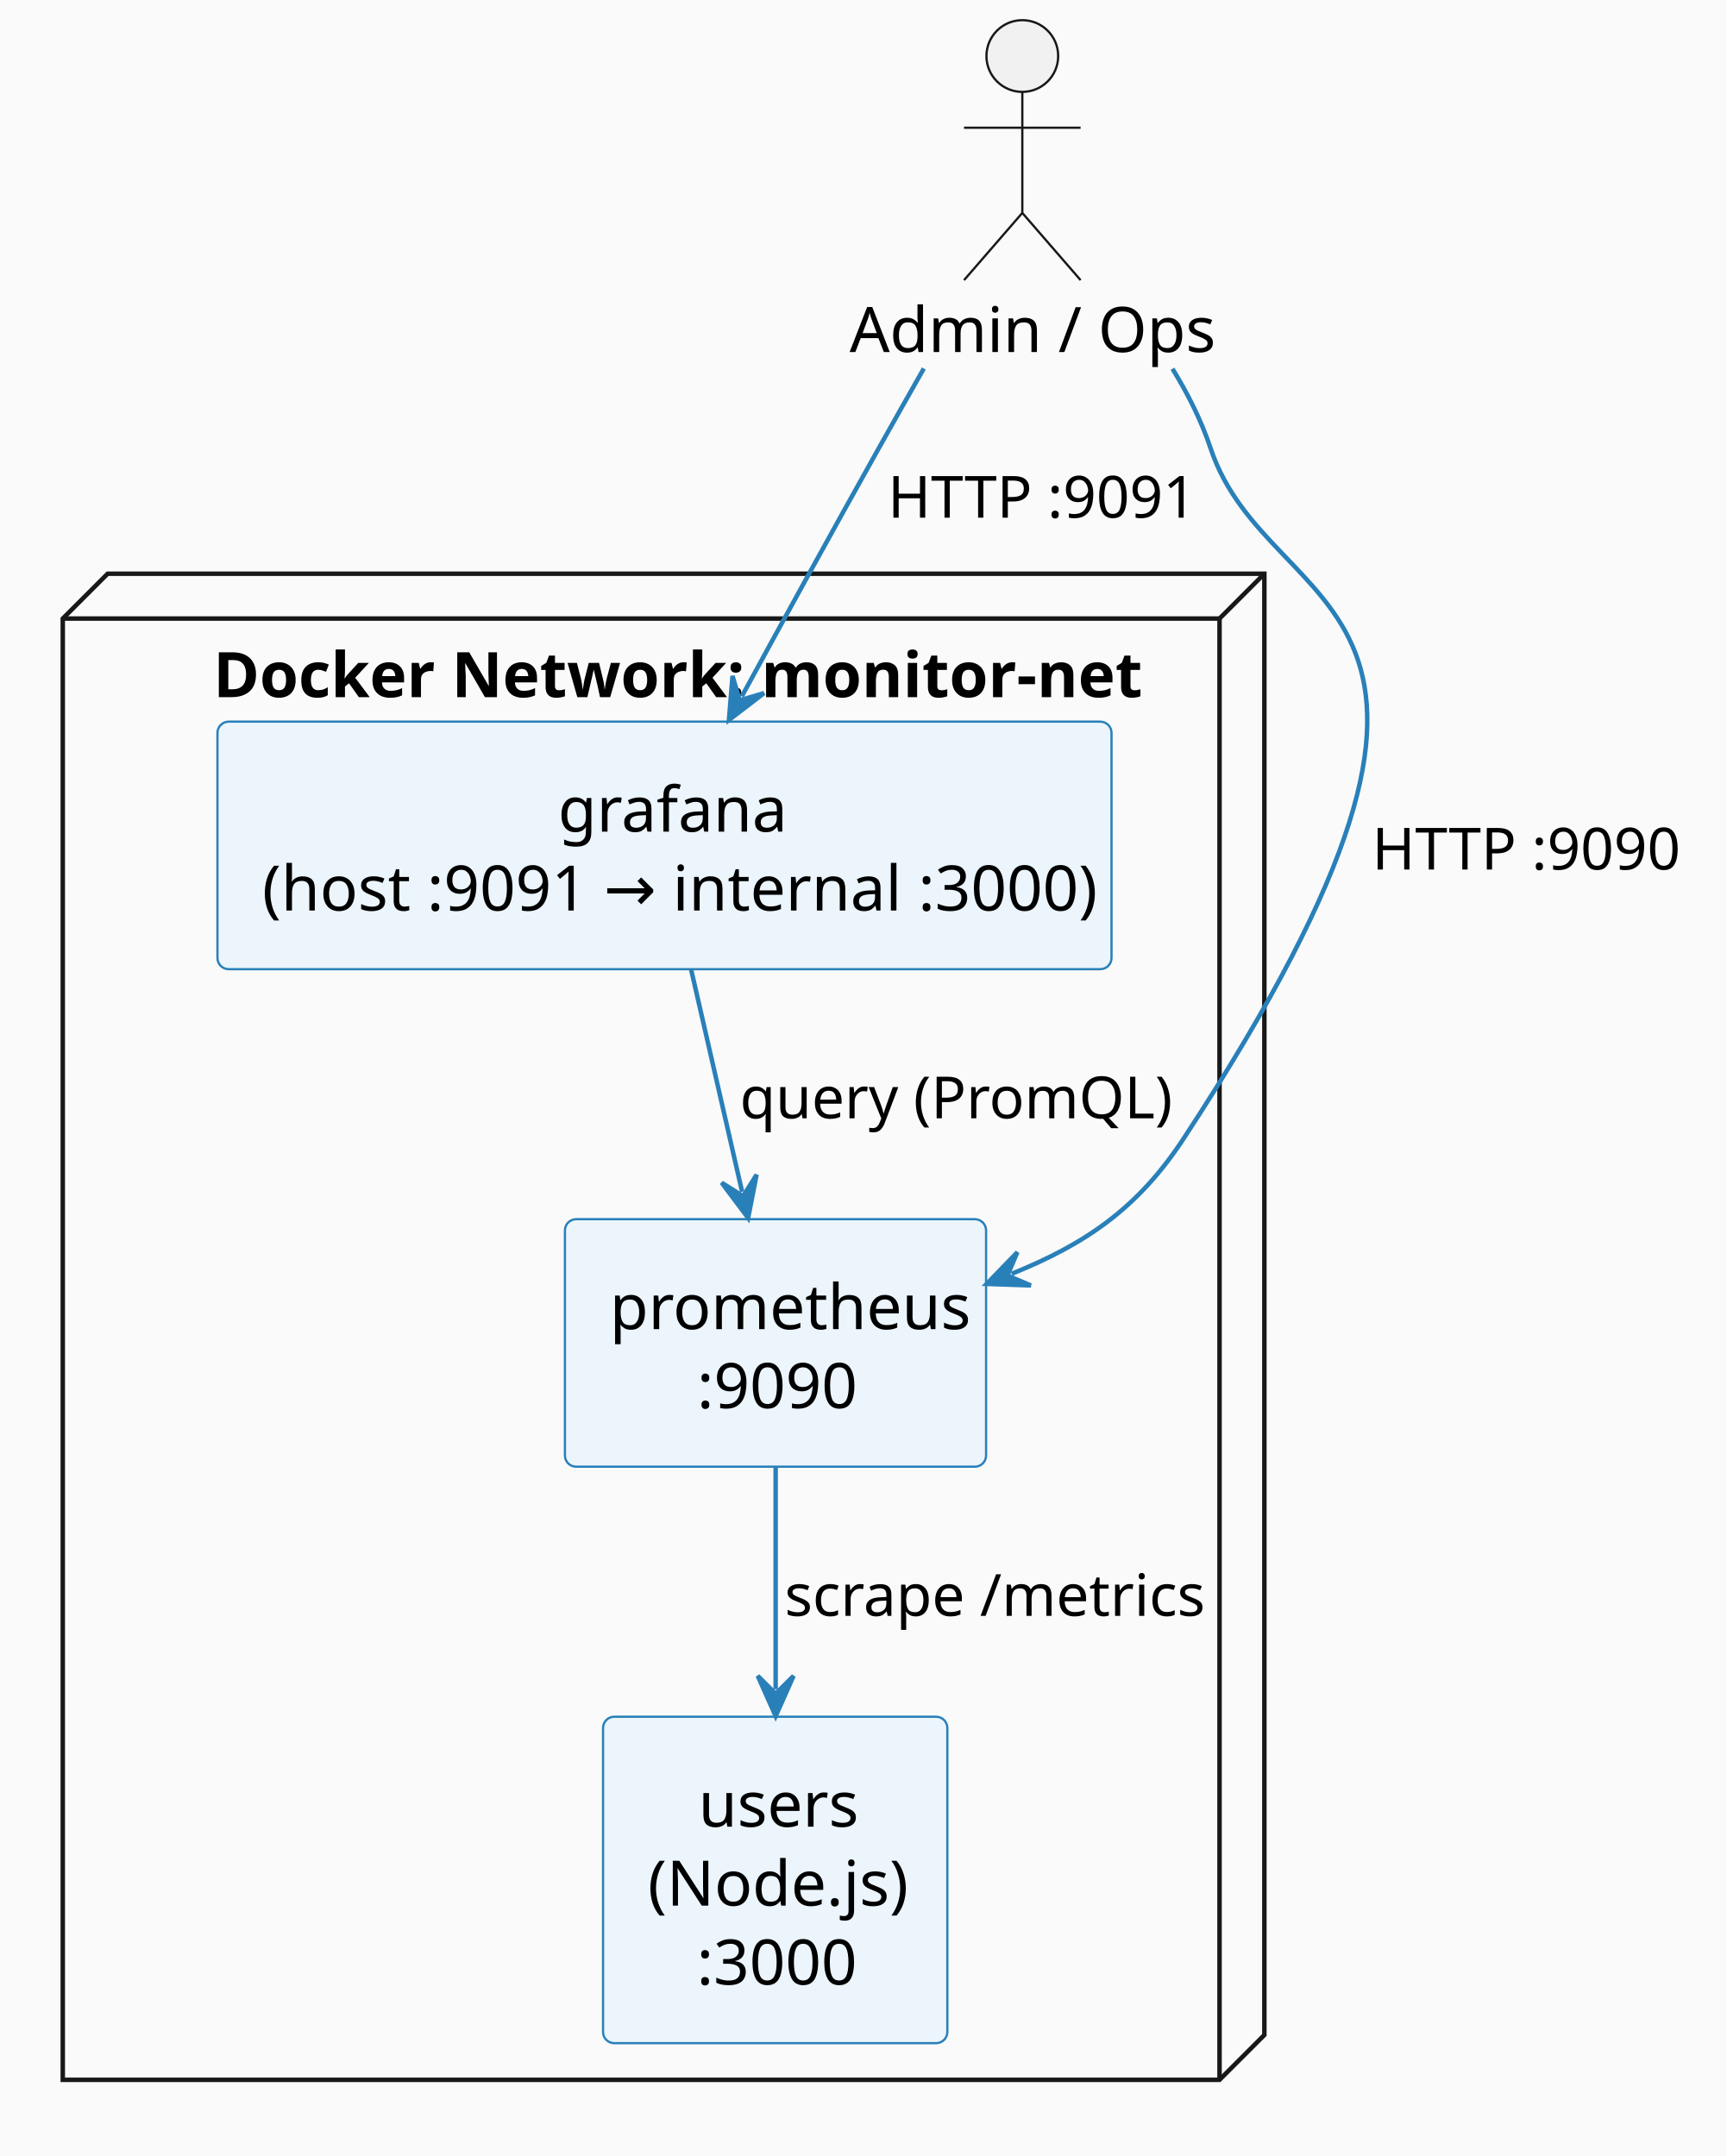
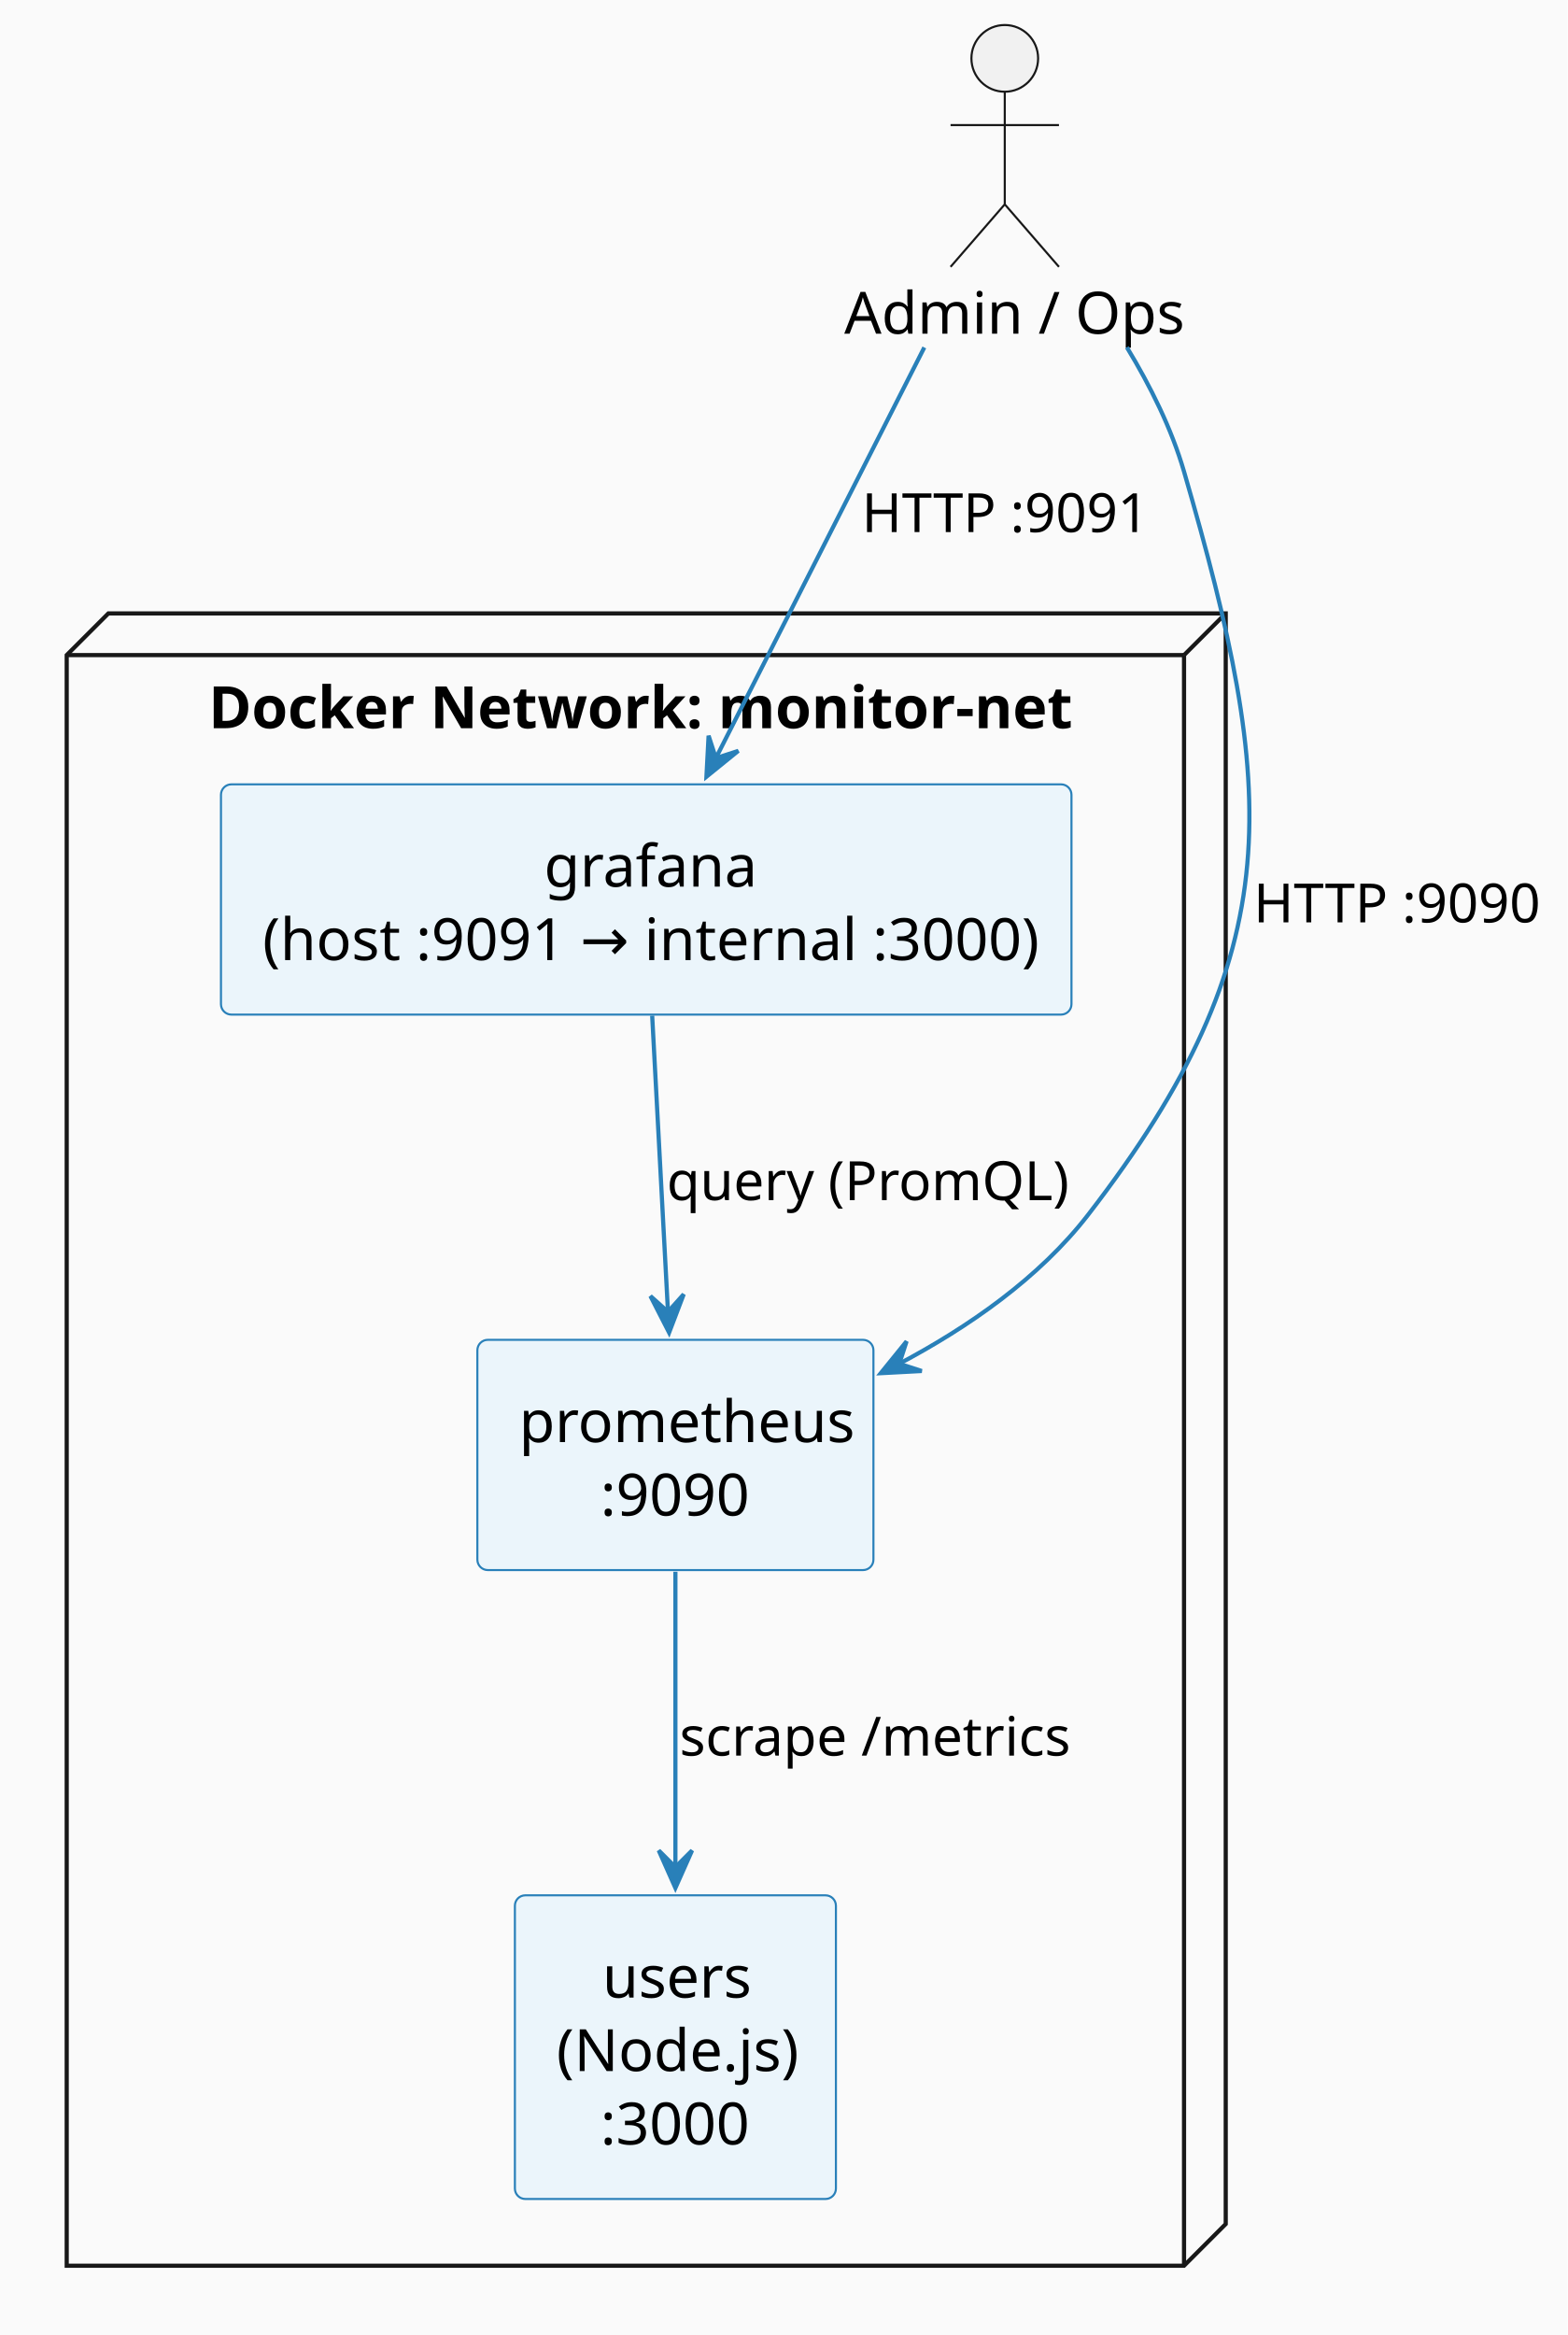
- <svg xmlns="http://www.w3.org/2000/svg" contentStyleType="text/css" data-diagram-type="DESCRIPTION" height="481px" preserveAspectRatio="none" style="width:385px;height:481px;background:#FAFAFA;" version="1.1" viewBox="0 0 385 481" width="385px" zoomAndPan="magnify">
+ <svg xmlns="http://www.w3.org/2000/svg" contentStyleType="text/css" height="560px" preserveAspectRatio="none" style="width:376px;height:560px;background:#FAFAFA;" version="1.1" viewBox="0 0 376 560" width="376px" zoomAndPan="magnify">
  <defs />
  <g>
-     <rect fill="#FAFAFA" height="481" style="stroke:none;stroke-width:1;" width="385" x="0" y="0" />
-     <g class="cluster" data-qualified-name="Docker Network. monitor-net" data-source-line="12" id="ent0003">
-       <polygon fill="none" points="14,138,24,128,282,128,282,454,272,464,14,464,14,138" style="stroke:#181818;stroke-width:1;" />
-       <line style="stroke:#181818;stroke-width:1;" x1="272" x2="282" y1="138" y2="128" />
-       <line style="stroke:#181818;stroke-width:1;" x1="14" x2="272" y1="138" y2="138" />
-       <line style="stroke:#181818;stroke-width:1;" x1="272" x2="272" y1="138" y2="464" />
-       <text fill="#000000" font-family="sans-serif" font-size="14" font-weight="bold" lengthAdjust="spacing" textLength="192.91" x="47.545" y="155.533">Docker Network: monitor-net</text>
+     <rect fill="#FAFAFA" height="560" style="stroke:none;stroke-width:1.0;" width="376" x="0" y="0" />
+     <g id="cluster_Docker Network: monitor-net">
+       <polygon fill="none" points="16,157.11,26,147.11,294,147.11,294,533.38,284,543.38,16,543.38,16,157.11" style="stroke:#181818;stroke-width:1.0;" />
+       <line style="stroke:#181818;stroke-width:1.0;" x1="284" x2="294" y1="157.11" y2="147.11" />
+       <line style="stroke:#181818;stroke-width:1.0;" x1="16" x2="284" y1="157.11" y2="157.11" />
+       <line style="stroke:#181818;stroke-width:1.0;" x1="284" x2="284" y1="157.11" y2="543.38" />
+       <text fill="#000000" font-family="sans-serif" font-size="14" font-weight="bold" lengthAdjust="spacing" textLength="202" x="50" y="174.643">Docker Network: monitor-net</text>
    </g>
-     <g class="entity" data-qualified-name="admin" data-source-line="10" id="ent0002">
-       <ellipse cx="228.014" cy="12.5" fill="#F1F1F1" rx="8" ry="8" style="stroke:#181818;stroke-width:0.5;" />
-       <path d="M228.014,20.5 L228.014,47.5 M215.014,28.5 L241.014,28.5 M228.014,47.5 L215.014,62.5 M228.014,47.5 L241.014,62.5" fill="none" style="stroke:#181818;stroke-width:0.5;" />
-       <text fill="#000000" font-family="sans-serif" font-size="14" lengthAdjust="spacing" textLength="77.027" x="189.5" y="78.533">Admin / Ops</text>
+     <g id="elem_users">
+       <rect fill="#EBF5FB" height="72.828" rx="2.5" ry="2.5" style="stroke:#2980B9;stroke-width:0.5;" width="77" x="123.5" y="454.55" />
+       <text fill="#000000" font-family="sans-serif" font-size="14" lengthAdjust="spacing" textLength="35" x="144.5" y="479.083">users</text>
+       <text fill="#000000" font-family="sans-serif" font-size="14" lengthAdjust="spacing" textLength="57" x="133.5" y="496.693">(Node.js)</text>
+       <text fill="#000000" font-family="sans-serif" font-size="14" lengthAdjust="spacing" textLength="36" x="144" y="514.302">:3000</text>
    </g>
-     <g class="entity" data-qualified-name="Docker Network. monitor-net.users" data-source-line="14" id="ent0004">
-       <rect fill="#EBF5FB" height="72.828" rx="2.5" ry="2.5" style="stroke:#2980B9;stroke-width:0.5;" width="76.793" x="134.5" y="383" />
-       <text fill="#000000" font-family="sans-serif" font-size="14" lengthAdjust="spacing" textLength="34.234" x="155.779" y="407.533">users</text>
-       <text fill="#000000" font-family="sans-serif" font-size="14" lengthAdjust="spacing" textLength="56.793" x="144.5" y="425.143">(Node.js)</text>
-       <text fill="#000000" font-family="sans-serif" font-size="14" lengthAdjust="spacing" textLength="35.034" x="155.379" y="442.752">:3000</text>
+     <g id="elem_prometheus">
+       <rect fill="#EBF5FB" height="55.219" rx="2.5" ry="2.5" style="stroke:#2980B9;stroke-width:0.5;" width="95" x="114.5" y="321.33" />
+       <text fill="#000000" font-family="sans-serif" font-size="14" lengthAdjust="spacing" textLength="75" x="124.5" y="345.863">prometheus</text>
+       <text fill="#000000" font-family="sans-serif" font-size="14" lengthAdjust="spacing" textLength="36" x="144" y="363.473">:9090</text>
    </g>
-     <g class="entity" data-qualified-name="Docker Network. monitor-net.prometheus" data-source-line="15" id="ent0005">
-       <rect fill="#EBF5FB" height="55.219" rx="2.5" ry="2.5" style="stroke:#2980B9;stroke-width:0.5;" width="93.931" x="126" y="272" />
-       <text fill="#000000" font-family="sans-serif" font-size="14" lengthAdjust="spacing" textLength="73.931" x="136" y="296.533">prometheus</text>
-       <text fill="#000000" font-family="sans-serif" font-size="14" lengthAdjust="spacing" textLength="35.034" x="155.448" y="314.143">:9090</text>
+     <g id="elem_grafana">
+       <rect fill="#EBF5FB" height="55.219" rx="2.5" ry="2.5" style="stroke:#2980B9;stroke-width:0.5;" width="204" x="53" y="188.11" />
+       <text fill="#000000" font-family="sans-serif" font-size="14" lengthAdjust="spacing" textLength="49" x="130.5" y="212.643">grafana</text>
+       <text fill="#000000" font-family="sans-serif" font-size="14" lengthAdjust="spacing" textLength="184" x="63" y="230.253">(host :9091 → internal :3000)</text>
    </g>
-     <g class="entity" data-qualified-name="Docker Network. monitor-net.grafana" data-source-line="16" id="ent0006">
-       <rect fill="#EBF5FB" height="55.219" rx="2.5" ry="2.5" style="stroke:#2980B9;stroke-width:0.5;" width="199.409" x="48.5" y="161" />
-       <text fill="#000000" font-family="sans-serif" font-size="14" lengthAdjust="spacing" textLength="47.482" x="124.463" y="185.533">grafana</text>
-       <text fill="#000000" font-family="sans-serif" font-size="14" lengthAdjust="spacing" textLength="179.409" x="58.5" y="203.143">(host :9091 → internal :3000)</text>
+     <g id="elem_admin">
+       <ellipse cx="241" cy="14" fill="#F1F1F1" rx="8" ry="8" style="stroke:#181818;stroke-width:0.5;" />
+       <path d="M241,22 L241,49 M228,30 L254,30 M241,49 L228,64 M241,49 L254,64 " fill="none" style="stroke:#181818;stroke-width:0.5;" />
+       <text fill="#000000" font-family="sans-serif" font-size="14" lengthAdjust="spacing" textLength="77" x="202.5" y="80.033">Admin / Ops</text>
    </g>
-     <g class="link" data-entity-1="ent0002" data-entity-2="ent0005" data-link-type="dependency" id="lnk7">
-       <polygon fill="#2980B9" points="220.064,286.435,229.906,286.777,224.7,284.564,226.913,279.358,220.064,286.435" style="stroke:#2980B9;stroke-width:1;" />
-       <path d="M261.502,82.266 C264.969,87.909 267.963,93.89 270,100 C283.31,139.929 344.866,130.67 264,254 C253.875,269.442 242.311,277.458 225.627,284.19" fill="none" style="stroke:#2980B9;stroke-width:1;" />
-       <text fill="#000000" font-family="sans-serif" font-size="13" lengthAdjust="spacing" textLength="70.085" x="306" y="193.995">HTTP :9090</text>
+     <g id="link_admin_prometheus">
+       <path d="M270.28,83.28 C275.92,92.57 281.01,102.81 284,113.11 C306.27,189.81 309.84,228.14 261,291.33 C249.25,306.53 232.19,318.34 215.52,327.15 " fill="none" id="admin-to-prometheus" style="stroke:#2980B9;stroke-width:1.0;" />
+       <polygon fill="#2980B9" points="211.25,329.33,221.085,328.807,215.705,327.06,217.453,321.68,211.25,329.33" style="stroke:#2980B9;stroke-width:1.0;" />
+       <text fill="#000000" font-family="sans-serif" font-size="13" lengthAdjust="spacing" textLength="68" x="300.67" y="221.215">HTTP :9090</text>
    </g>
-     <g class="link" data-entity-1="ent0002" data-entity-2="ent0006" data-link-type="dependency" id="lnk8">
-       <polygon fill="#2980B9" points="162.585,160.626,170.404,154.638,164.978,156.236,163.38,150.81,162.585,160.626" style="stroke:#2980B9;stroke-width:1;" />
-       <path d="M206.05,82.207 C202.667,88.154 199.228,94.236 196,100 C184.657,120.258 174.908,138.014 165.456,155.358" fill="none" style="stroke:#2980B9;stroke-width:1;" />
-       <text fill="#000000" font-family="sans-serif" font-size="13" lengthAdjust="spacing" textLength="70.085" x="198" y="115.495">HTTP :9091</text>
+     <g id="link_admin_grafana">
+       <path d="M221.7,83.33 C206.61,113.05 185.86,153.93 171.53,182.16 " fill="none" id="admin-to-grafana" style="stroke:#2980B9;stroke-width:1.0;" />
+       <polygon fill="#2980B9" points="169.44,186.28,177.09,180.077,171.71,181.825,169.963,176.445,169.44,186.28" style="stroke:#2980B9;stroke-width:1.0;" />
+       <text fill="#000000" font-family="sans-serif" font-size="13" lengthAdjust="spacing" textLength="68" x="206.7" y="127.605">HTTP :9091</text>
    </g>
-     <g class="link" data-entity-1="ent0005" data-entity-2="ent0004" data-link-type="dependency" id="lnk9">
-       <polygon fill="#2980B9" points="173,382.878,177,373.878,173,377.878,169,373.878,173,382.878" style="stroke:#2980B9;stroke-width:1;" />
-       <path d="M173,327.276 C173,343.731 173,359.011 173,376.878" fill="none" style="stroke:#2980B9;stroke-width:1;" />
-       <text fill="#000000" font-family="sans-serif" font-size="13" lengthAdjust="spacing" textLength="88.131" x="175" y="360.495">scrape /metrics</text>
+     <g id="link_prometheus_users">
+       <path d="M162,376.94 C162,397.06 162,424.92 162,447.95 " fill="none" id="prometheus-to-users" style="stroke:#2980B9;stroke-width:1.0;" />
+       <polygon fill="#2980B9" points="162,452.79,166,443.79,162,447.79,158,443.79,162,452.79" style="stroke:#2980B9;stroke-width:1.0;" />
+       <text fill="#000000" font-family="sans-serif" font-size="13" lengthAdjust="spacing" textLength="90" x="163" y="421.045">scrape /metrics</text>
    </g>
-     <g class="link" data-entity-1="ent0006" data-entity-2="ent0005" data-link-type="dependency" id="lnk10">
-       <polygon fill="#2980B9" points="166.861,271.733,168.748,262.067,165.743,266.86,160.95,263.855,166.861,271.733" style="stroke:#2980B9;stroke-width:1;" />
-       <path d="M154.116,216.164 C157.99,233.055 161.641,248.974 165.519,265.885" fill="none" style="stroke:#2980B9;stroke-width:1;" />
-       <text fill="#000000" font-family="sans-serif" font-size="13" lengthAdjust="spacing" textLength="93.19" x="165" y="249.495">query (PromQL)</text>
+     <g id="link_grafana_prometheus">
+       <path d="M156.43,243.59 C157.53,264.2 159.06,292.76 160.23,314.79 " fill="none" id="grafana-to-prometheus" style="stroke:#2980B9;stroke-width:1.0;" />
+       <polygon fill="#2980B9" points="160.49,319.6,163.996,310.396,160.219,314.607,156.008,310.83,160.49,319.6" style="stroke:#2980B9;stroke-width:1.0;" />
+       <text fill="#000000" font-family="sans-serif" font-size="13" lengthAdjust="spacing" textLength="92" x="159.92" y="287.825">query (PromQL)</text>
    </g>
  </g>
</svg>
